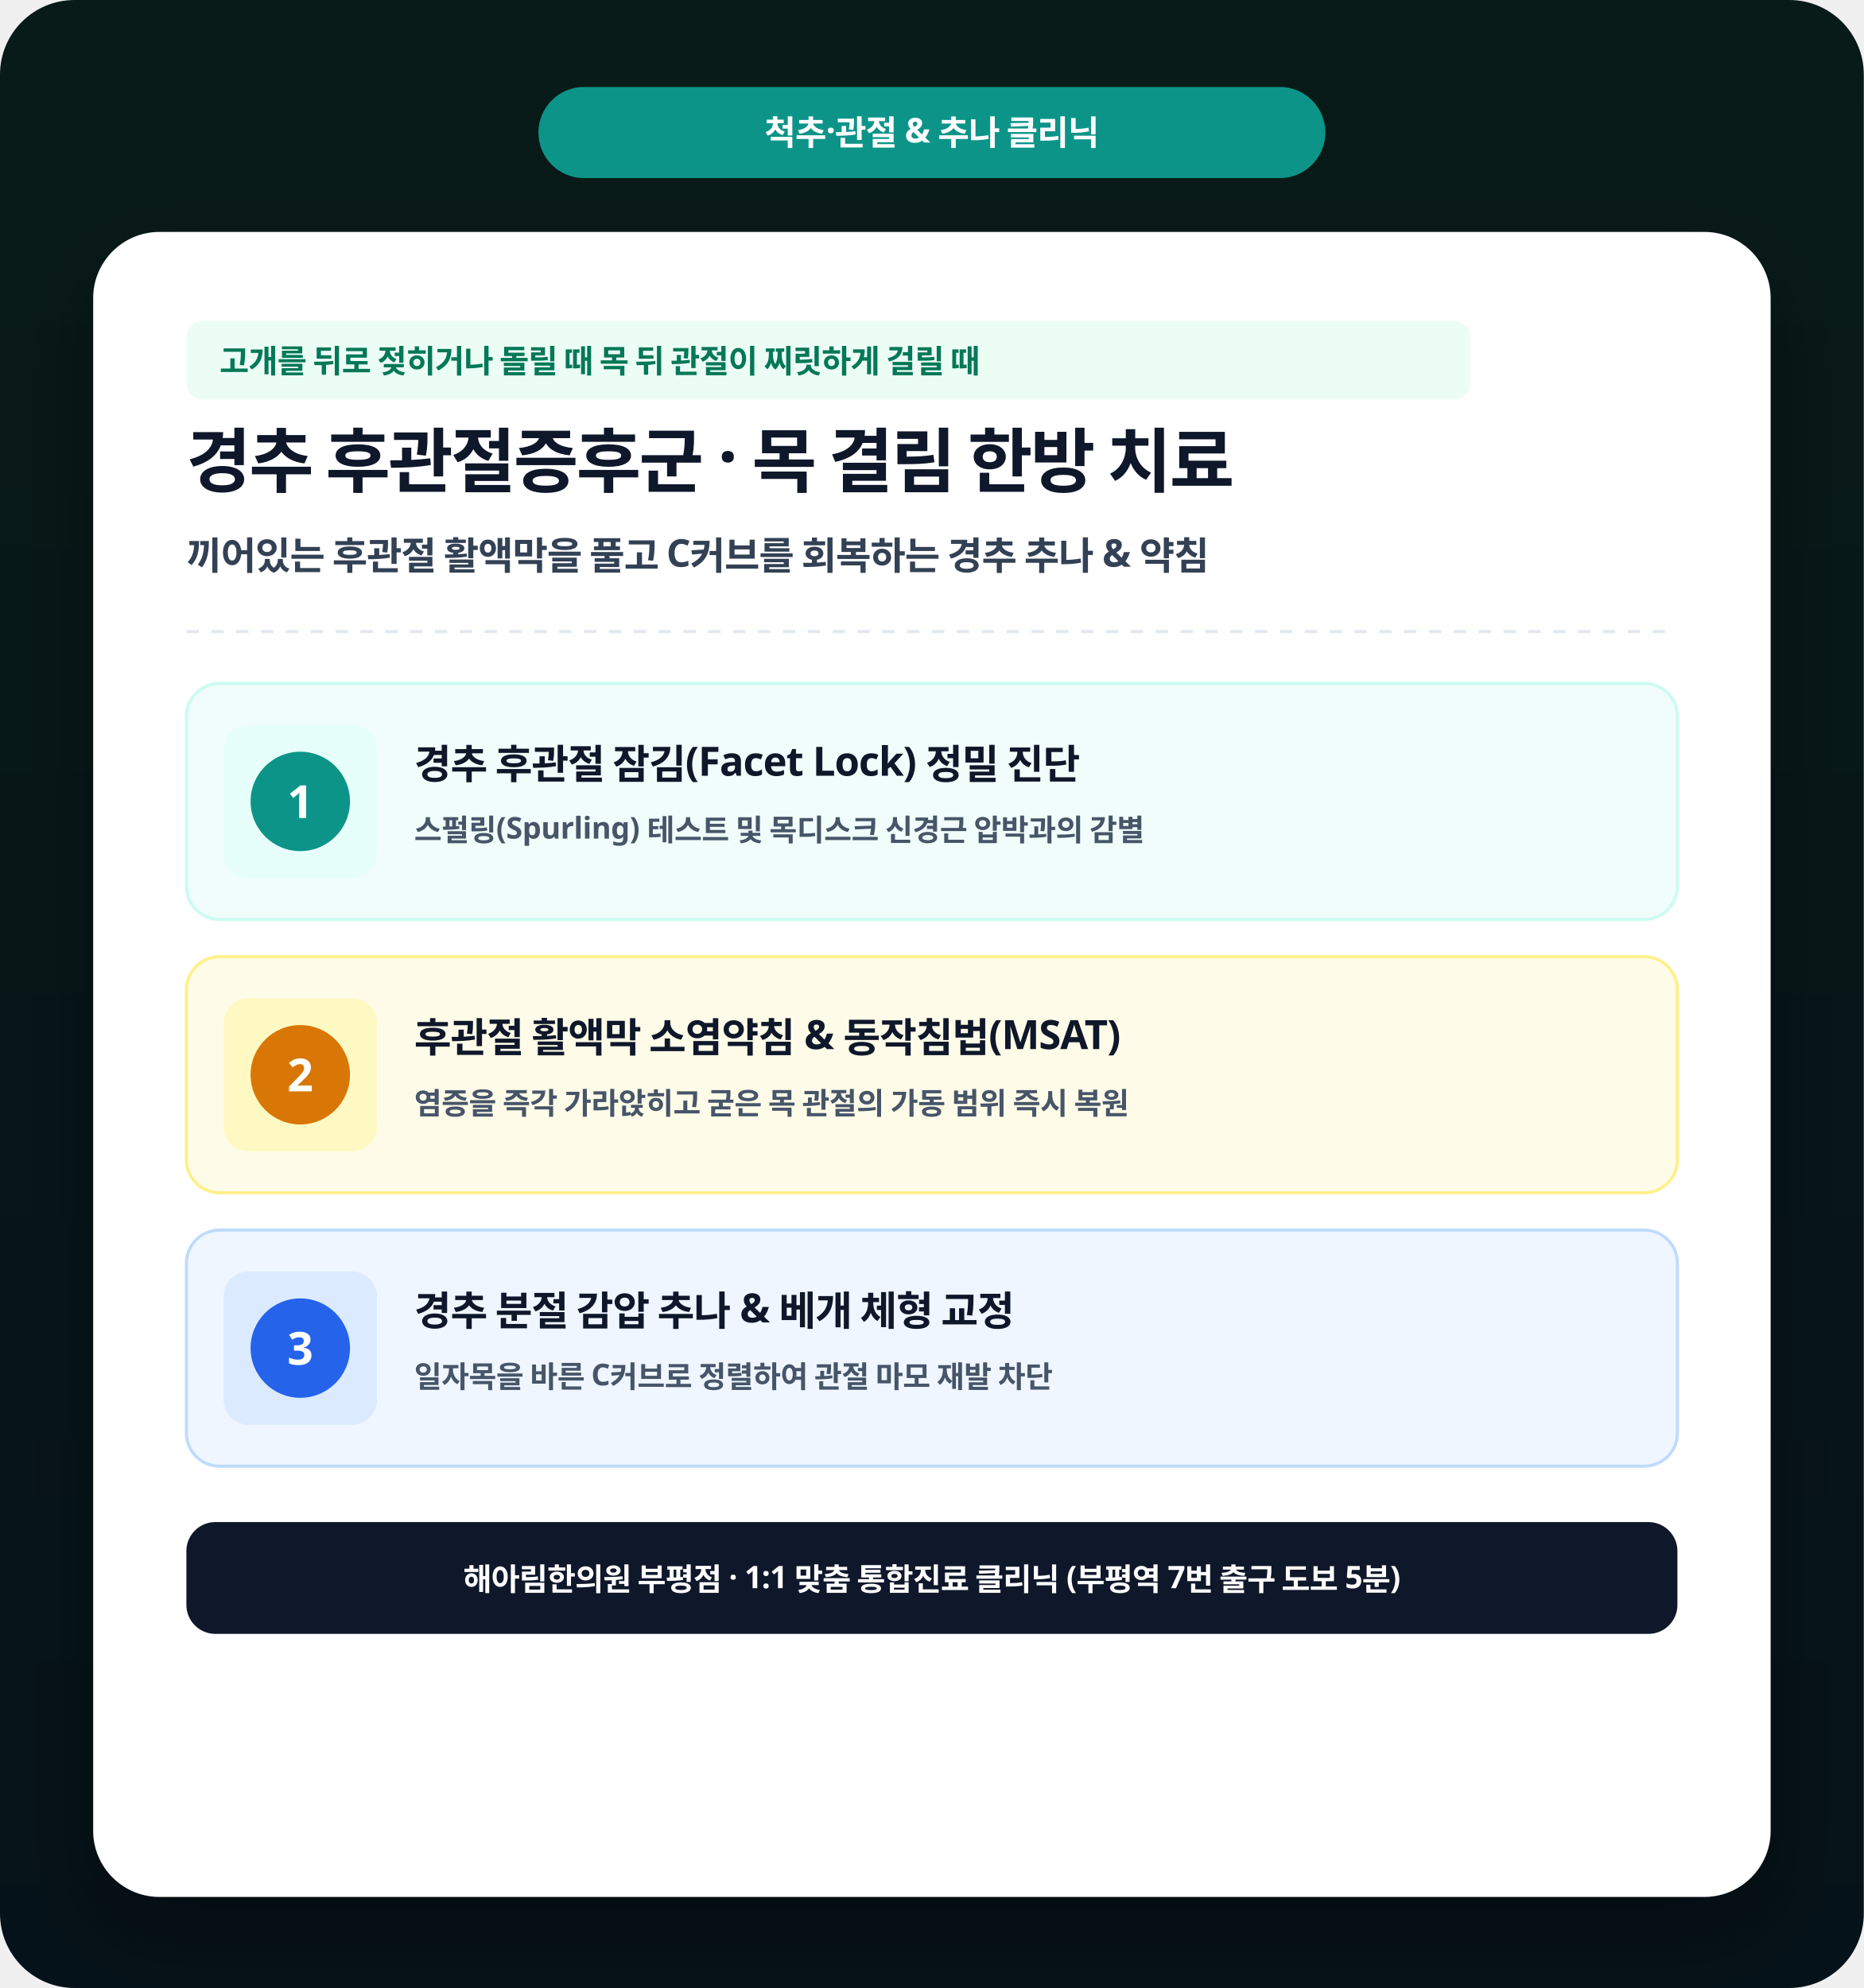
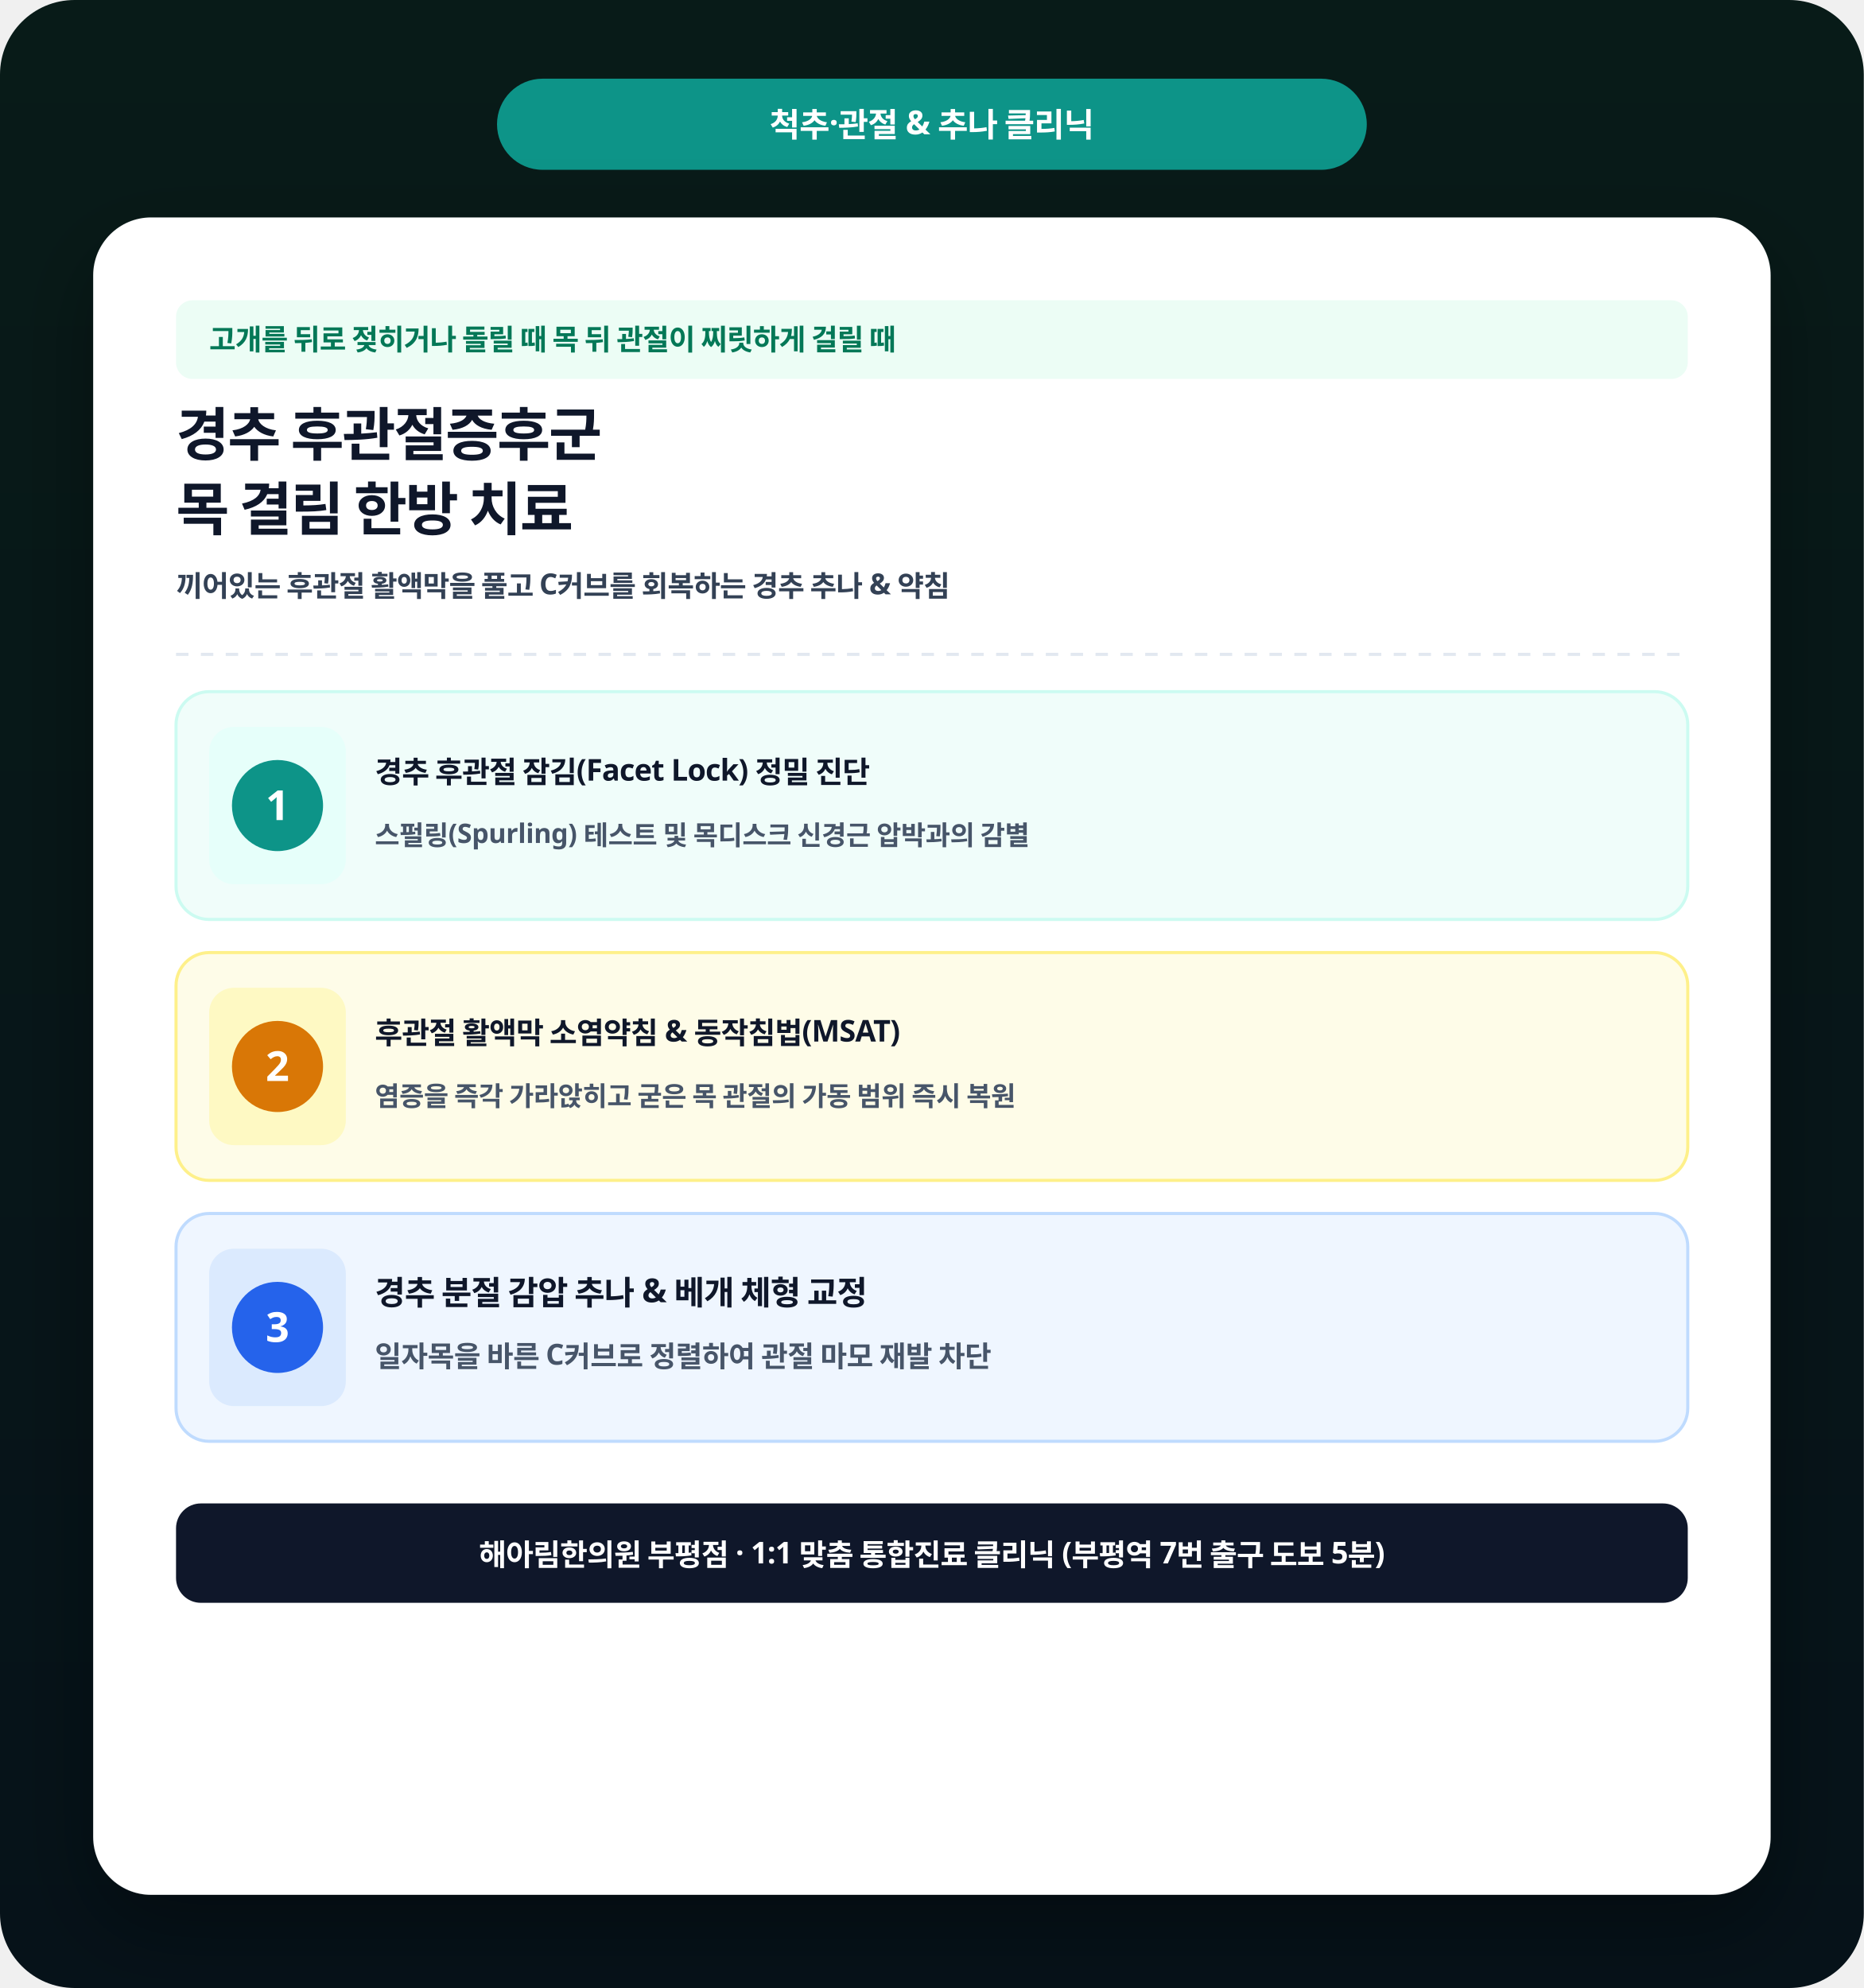
<svg xmlns="http://www.w3.org/2000/svg" width="900" height="960" viewBox="0 0 900 960">
  <defs>
    <linearGradient id="bgGrad" x1="0%" y1="0%" x2="0%" y2="100%">
      <stop offset="0%" stop-color="#081b18" />
      <stop offset="100%" stop-color="#061219" />
    </linearGradient>
    <filter id="cardShadow" x="-10%" y="-10%" width="120%" height="120%">
      <feDropShadow dx="0" dy="16" stdDeviation="20" flood-color="#000000" flood-opacity="0.35" />
    </filter>
  </defs>
  <rect x="0" y="0" width="900" height="960" rx="36" fill="url(#bgGrad)" />
-   <g transform="translate(450, 64)">
-     <rect x="-190" y="-22" width="380" height="44" rx="22" fill="#0d9488" />
-     <text x="0" y="6" font-size="16.5" font-weight="900" fill="#ffffff" text-anchor="middle" font-family="Pretendard, 'Malgun Gothic', sans-serif" letter-spacing="-0.02em">
+   <g transform="translate(450, 60)">
+     <rect x="-210" y="-22" width="420" height="44" rx="22" fill="#0d9488" />
+     <text x="0" y="6" font-size="16" font-weight="900" fill="#ffffff" text-anchor="middle" font-family="Pretendard, 'Malgun Gothic', sans-serif" letter-spacing="-0.02em">
      척추·관절 &amp; 추나 클리닉
    </text>
  </g>
  <g filter="url(#cardShadow)">
-     <rect x="45" y="112" width="810" height="804" rx="32" fill="#ffffff" />
+     <rect x="45" y="105" width="810" height="810" rx="28" fill="#ffffff" />
  </g>
-   <g transform="translate(90, 155)">
-     <rect x="0" y="0" width="620" height="38" rx="8" fill="#ecfdf5" />
-     <text x="16" y="25" font-size="15.5" font-weight="900" fill="#047857" font-family="Pretendard, 'Malgun Gothic', sans-serif" letter-spacing="-0.02em">
+   <g transform="translate(85, 145)">
+     <rect x="0" y="0" width="730" height="38" rx="8" fill="#ecfdf5" />
+     <text x="16" y="24" font-size="14" font-weight="900" fill="#047857" font-family="Pretendard, 'Malgun Gothic', sans-serif" letter-spacing="-0.02em">
      고개를 뒤로 젖히거나 돌릴 때 목 뒤 관절이 찌릿하게 걸릴 때
    </text>
  </g>
-   <g transform="translate(90, 235)">
-     <text font-size="34" font-weight="900" fill="#0f172a" font-family="Pretendard, 'Malgun Gothic', sans-serif" letter-spacing="-0.03em">
-       경추 후관절증후군 · 목 결림 한방 치료
-     </text>
+   <g>
+     <text x="85" y="220" font-size="28" font-weight="900" fill="#0f172a" font-family="Pretendard, 'Malgun Gothic', sans-serif" letter-spacing="-0.03em">경추 후관절증후군</text>
+     <text x="85" y="256" font-size="28" font-weight="900" fill="#0f172a" font-family="Pretendard, 'Malgun Gothic', sans-serif" letter-spacing="-0.03em">목 결림 한방 치료</text>
  </g>
-   <g transform="translate(90, 275)">
-     <text font-size="18.5" font-weight="800" fill="#334155" font-family="Pretendard, 'Malgun Gothic', sans-serif" letter-spacing="-0.02em">
+   <g>
+     <text x="85" y="288" font-size="14" font-weight="800" fill="#334155" font-family="Pretendard, 'Malgun Gothic', sans-serif" letter-spacing="-0.02em">
      끼어있는 후관절 활액막을 풀고 C커브를 회복하는 경추 추나 &amp; 약침
    </text>
  </g>
-   <line x1="90" y1="305" x2="810" y2="305" stroke="#e2e8f0" stroke-width="1.5" stroke-dasharray="6,6" />
-   <g transform="translate(90, 330)">
-     <rect x="0" y="0" width="720" height="114" rx="16" fill="#f0fdfa" stroke="#ccfbf1" stroke-width="1.5" />
-     <rect x="18" y="20" width="74" height="74" rx="12" fill="#e6fffa" />
-     <circle cx="55" cy="57" r="24" fill="#0d9488" />
-     <text x="55" y="65" font-size="22" font-weight="900" fill="#ffffff" text-anchor="middle" font-family="Pretendard, 'Malgun Gothic', sans-serif">1</text>
-     <text x="110" y="46" font-size="19.5" font-weight="900" fill="#0f172a" font-family="Pretendard, 'Malgun Gothic', sans-serif" letter-spacing="-0.02em">
+   <line x1="85" y1="316" x2="815" y2="316" stroke="#e2e8f0" stroke-width="1.5" stroke-dasharray="6,6" />
+   <g transform="translate(85, 334)">
+     <rect x="0" y="0" width="730" height="110" rx="16" fill="#f0fdfa" stroke="#ccfbf1" stroke-width="1.5" />
+     <rect x="16" y="17" width="66" height="76" rx="12" fill="#e6fffa" />
+     <circle cx="49" cy="55" r="22" fill="#0d9488" />
+     <text x="49" y="62" font-size="20" font-weight="900" fill="#ffffff" text-anchor="middle" font-family="Pretendard, 'Malgun Gothic', sans-serif">1</text>
+     <text x="96" y="44" font-size="14.5" font-weight="900" fill="#0f172a" font-family="Pretendard, 'Malgun Gothic', sans-serif" letter-spacing="-0.02em">
      경추 후관절 잠김(Facet Lock) 정밀 진단
    </text>
-     <text x="110" y="76" font-size="14.5" font-weight="600" fill="#475569" font-family="Pretendard, 'Malgun Gothic', sans-serif" letter-spacing="-0.01em">
+     <text x="96" y="74" font-size="13" font-weight="600" fill="#475569" font-family="Pretendard, 'Malgun Gothic', sans-serif" letter-spacing="-0.01em">
      스펄링(Spurling) 테스트 및 목디스크 신경근 압박과의 감별
    </text>
  </g>
-   <g transform="translate(90, 462)">
-     <rect x="0" y="0" width="720" height="114" rx="16" fill="#fefce8" stroke="#fef08a" stroke-width="1.5" />
-     <rect x="18" y="20" width="74" height="74" rx="12" fill="#fef9c3" />
-     <circle cx="55" cy="57" r="24" fill="#d97706" />
-     <text x="55" y="65" font-size="22" font-weight="900" fill="#ffffff" text-anchor="middle" font-family="Pretendard, 'Malgun Gothic', sans-serif">2</text>
-     <text x="110" y="46" font-size="19.5" font-weight="900" fill="#0f172a" font-family="Pretendard, 'Malgun Gothic', sans-serif" letter-spacing="-0.02em">
+   <g transform="translate(85, 460)">
+     <rect x="0" y="0" width="730" height="110" rx="16" fill="#fefce8" stroke="#fef08a" stroke-width="1.5" />
+     <rect x="16" y="17" width="66" height="76" rx="12" fill="#fef9c3" />
+     <circle cx="49" cy="55" r="22" fill="#d97706" />
+     <text x="49" y="62" font-size="20" font-weight="900" fill="#ffffff" text-anchor="middle" font-family="Pretendard, 'Malgun Gothic', sans-serif">2</text>
+     <text x="96" y="44" font-size="14.5" font-weight="900" fill="#0f172a" font-family="Pretendard, 'Malgun Gothic', sans-serif" letter-spacing="-0.02em">
      후관절 활액막 소염약침 &amp; 동작침법(MSAT)
    </text>
-     <text x="110" y="76" font-size="14.5" font-weight="600" fill="#475569" font-family="Pretendard, 'Malgun Gothic', sans-serif" letter-spacing="-0.01em">
+     <text x="96" y="74" font-size="13" font-weight="600" fill="#475569" font-family="Pretendard, 'Malgun Gothic', sans-serif" letter-spacing="-0.01em">
      염증을 즉각 가라앉히고 굳은 목 관절의 가동 범위 즉시 복원
    </text>
  </g>
-   <g transform="translate(90, 594)">
-     <rect x="0" y="0" width="720" height="114" rx="16" fill="#eff6ff" stroke="#bfdbfe" stroke-width="1.5" />
-     <rect x="18" y="20" width="74" height="74" rx="12" fill="#dbeafe" />
-     <circle cx="55" cy="57" r="24" fill="#2563eb" />
-     <text x="55" y="65" font-size="22" font-weight="900" fill="#ffffff" text-anchor="middle" font-family="Pretendard, 'Malgun Gothic', sans-serif">3</text>
-     <text x="110" y="46" font-size="19.5" font-weight="900" fill="#0f172a" font-family="Pretendard, 'Malgun Gothic', sans-serif" letter-spacing="-0.02em">
+   <g transform="translate(85, 586)">
+     <rect x="0" y="0" width="730" height="110" rx="16" fill="#eff6ff" stroke="#bfdbfe" stroke-width="1.5" />
+     <rect x="16" y="17" width="66" height="76" rx="12" fill="#dbeafe" />
+     <circle cx="49" cy="55" r="22" fill="#2563eb" />
+     <text x="49" y="62" font-size="20" font-weight="900" fill="#ffffff" text-anchor="middle" font-family="Pretendard, 'Malgun Gothic', sans-serif">3</text>
+     <text x="96" y="44" font-size="16" font-weight="900" fill="#0f172a" font-family="Pretendard, 'Malgun Gothic', sans-serif" letter-spacing="-0.02em">
      경추 분절 감압 추나 &amp; 베개 체형 교정
    </text>
-     <text x="110" y="76" font-size="14.5" font-weight="600" fill="#475569" font-family="Pretendard, 'Malgun Gothic', sans-serif" letter-spacing="-0.01em">
+     <text x="96" y="74" font-size="14" font-weight="600" fill="#475569" font-family="Pretendard, 'Malgun Gothic', sans-serif" letter-spacing="-0.01em">
      일자목을 바른 C커브로 정렬하여 관절 마모 재발 차단
    </text>
  </g>
-   <g transform="translate(90, 735)">
-     <rect x="0" y="0" width="720" height="54" rx="14" fill="#0f172a" />
-     <text x="360" y="33" font-size="15" font-weight="800" fill="#ffffff" text-anchor="middle" font-family="Pretendard, 'Malgun Gothic', sans-serif" letter-spacing="-0.02em">
+   <g transform="translate(85, 726)">
+     <rect x="0" y="0" width="730" height="48" rx="12" fill="#0f172a" />
+     <text x="365" y="30" font-size="14.5" font-weight="800" fill="#ffffff" text-anchor="middle" font-family="Pretendard, 'Malgun Gothic', sans-serif" letter-spacing="-0.02em">
      해아림한의원 부평점 · 1:1 맞춤 통합진료 클리닉 (부평역 7번 출구 도보 5분)
    </text>
  </g>
</svg>
